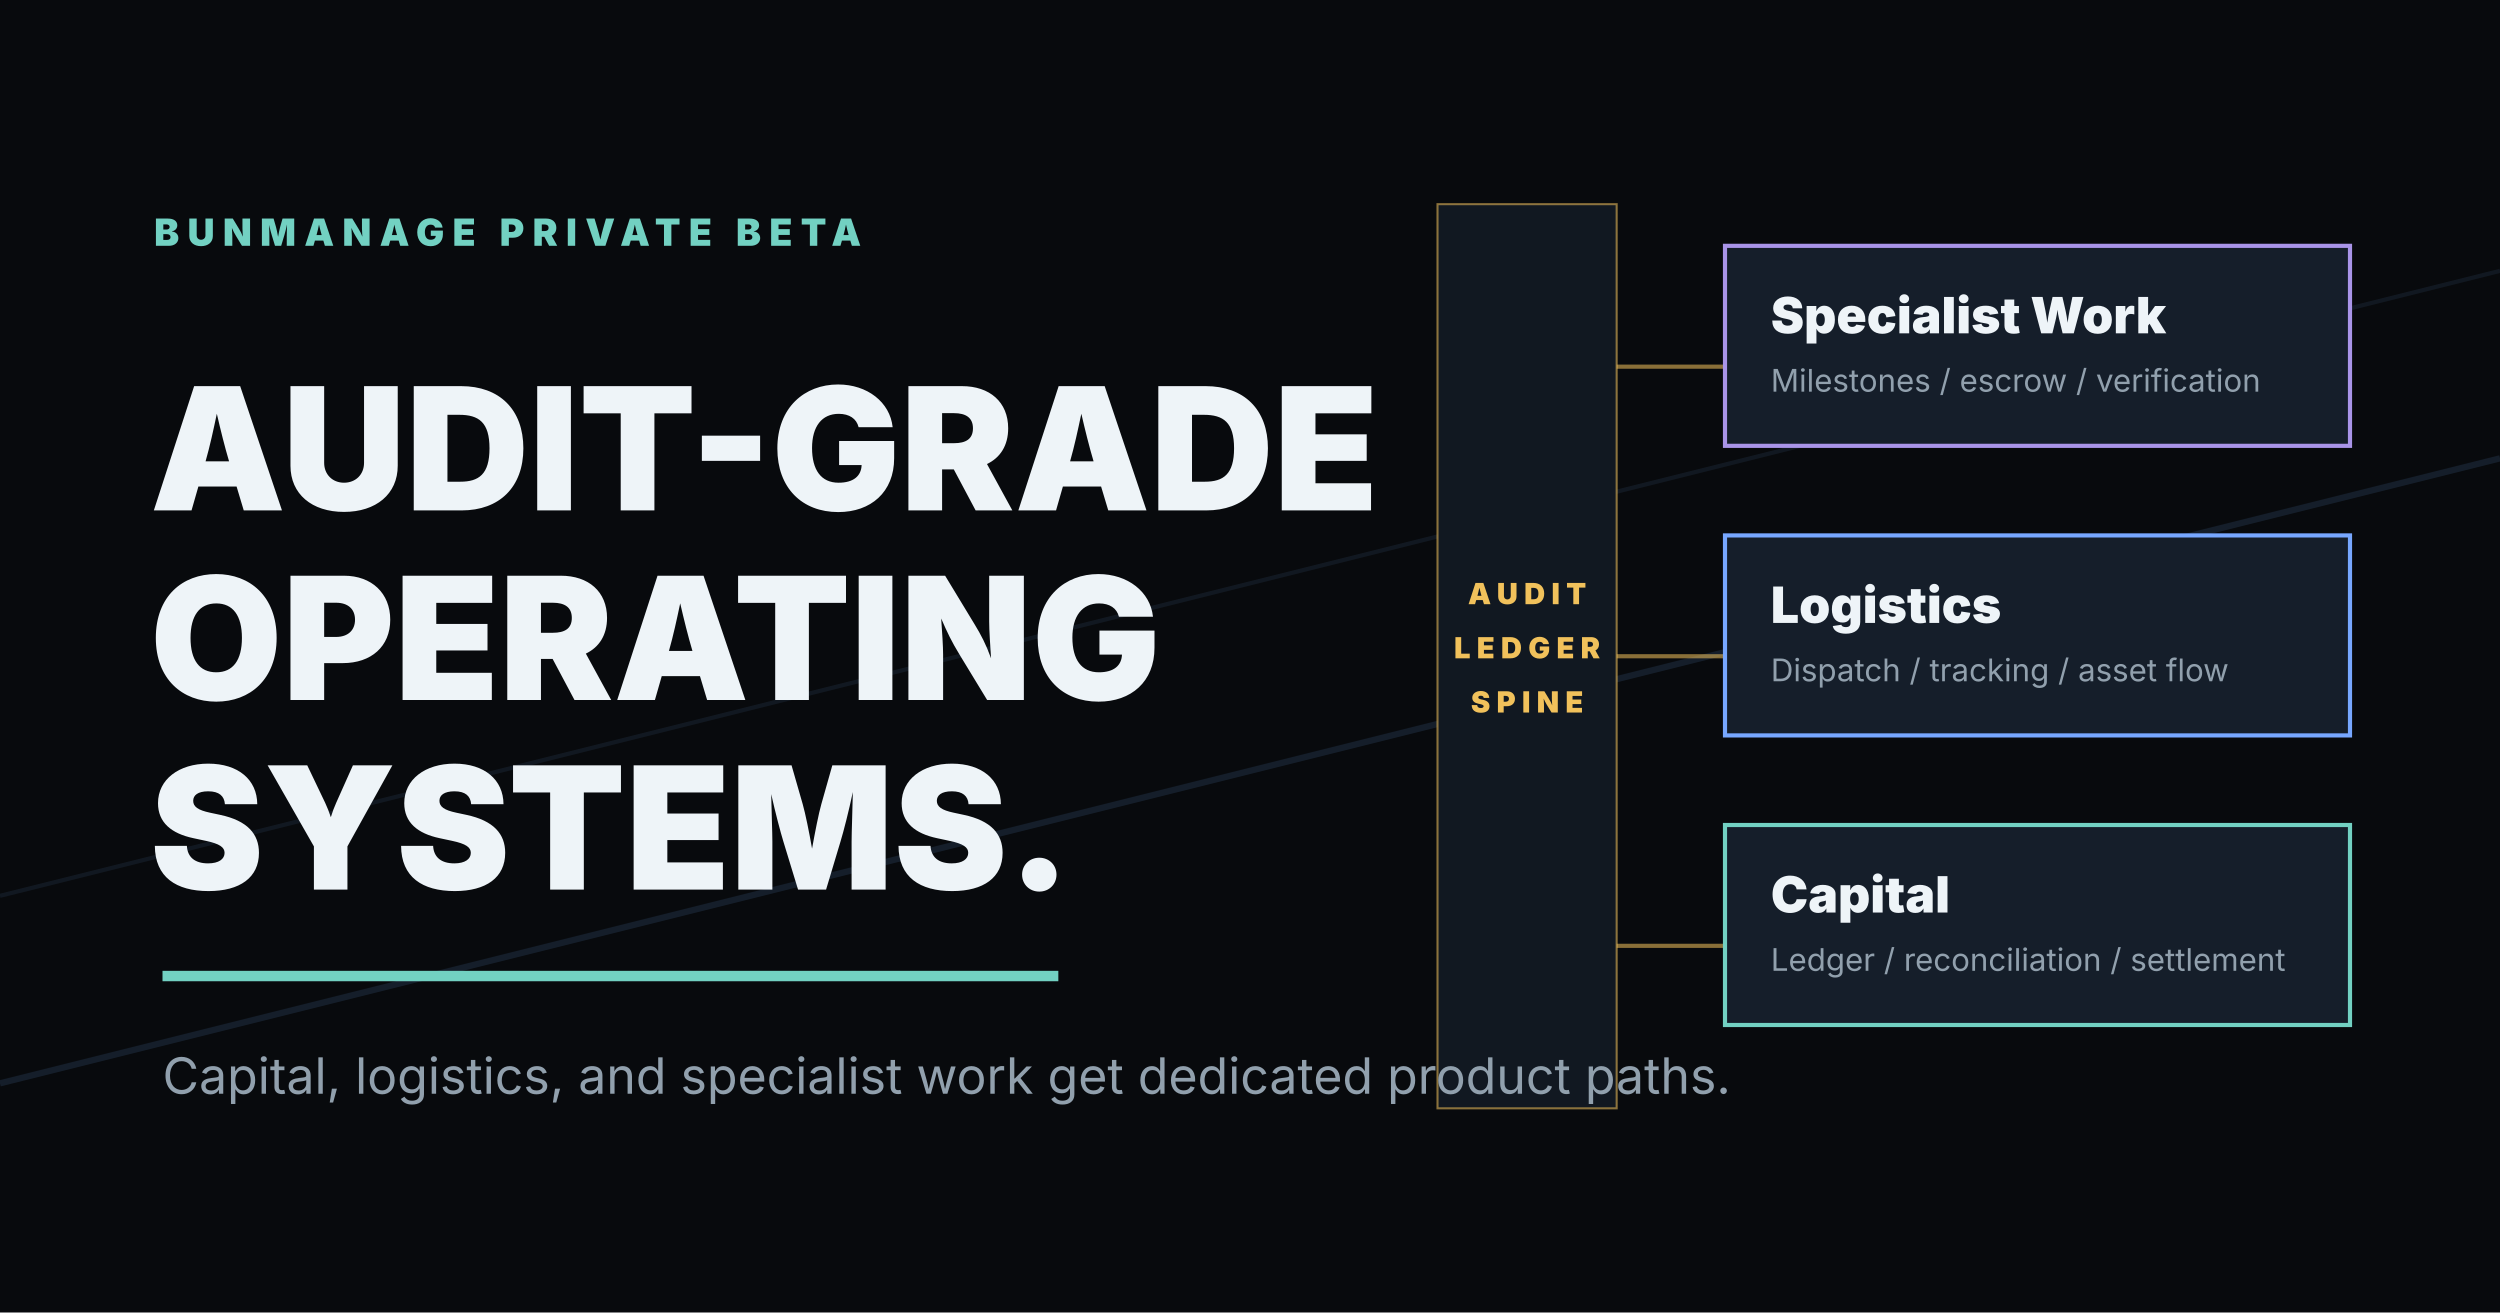
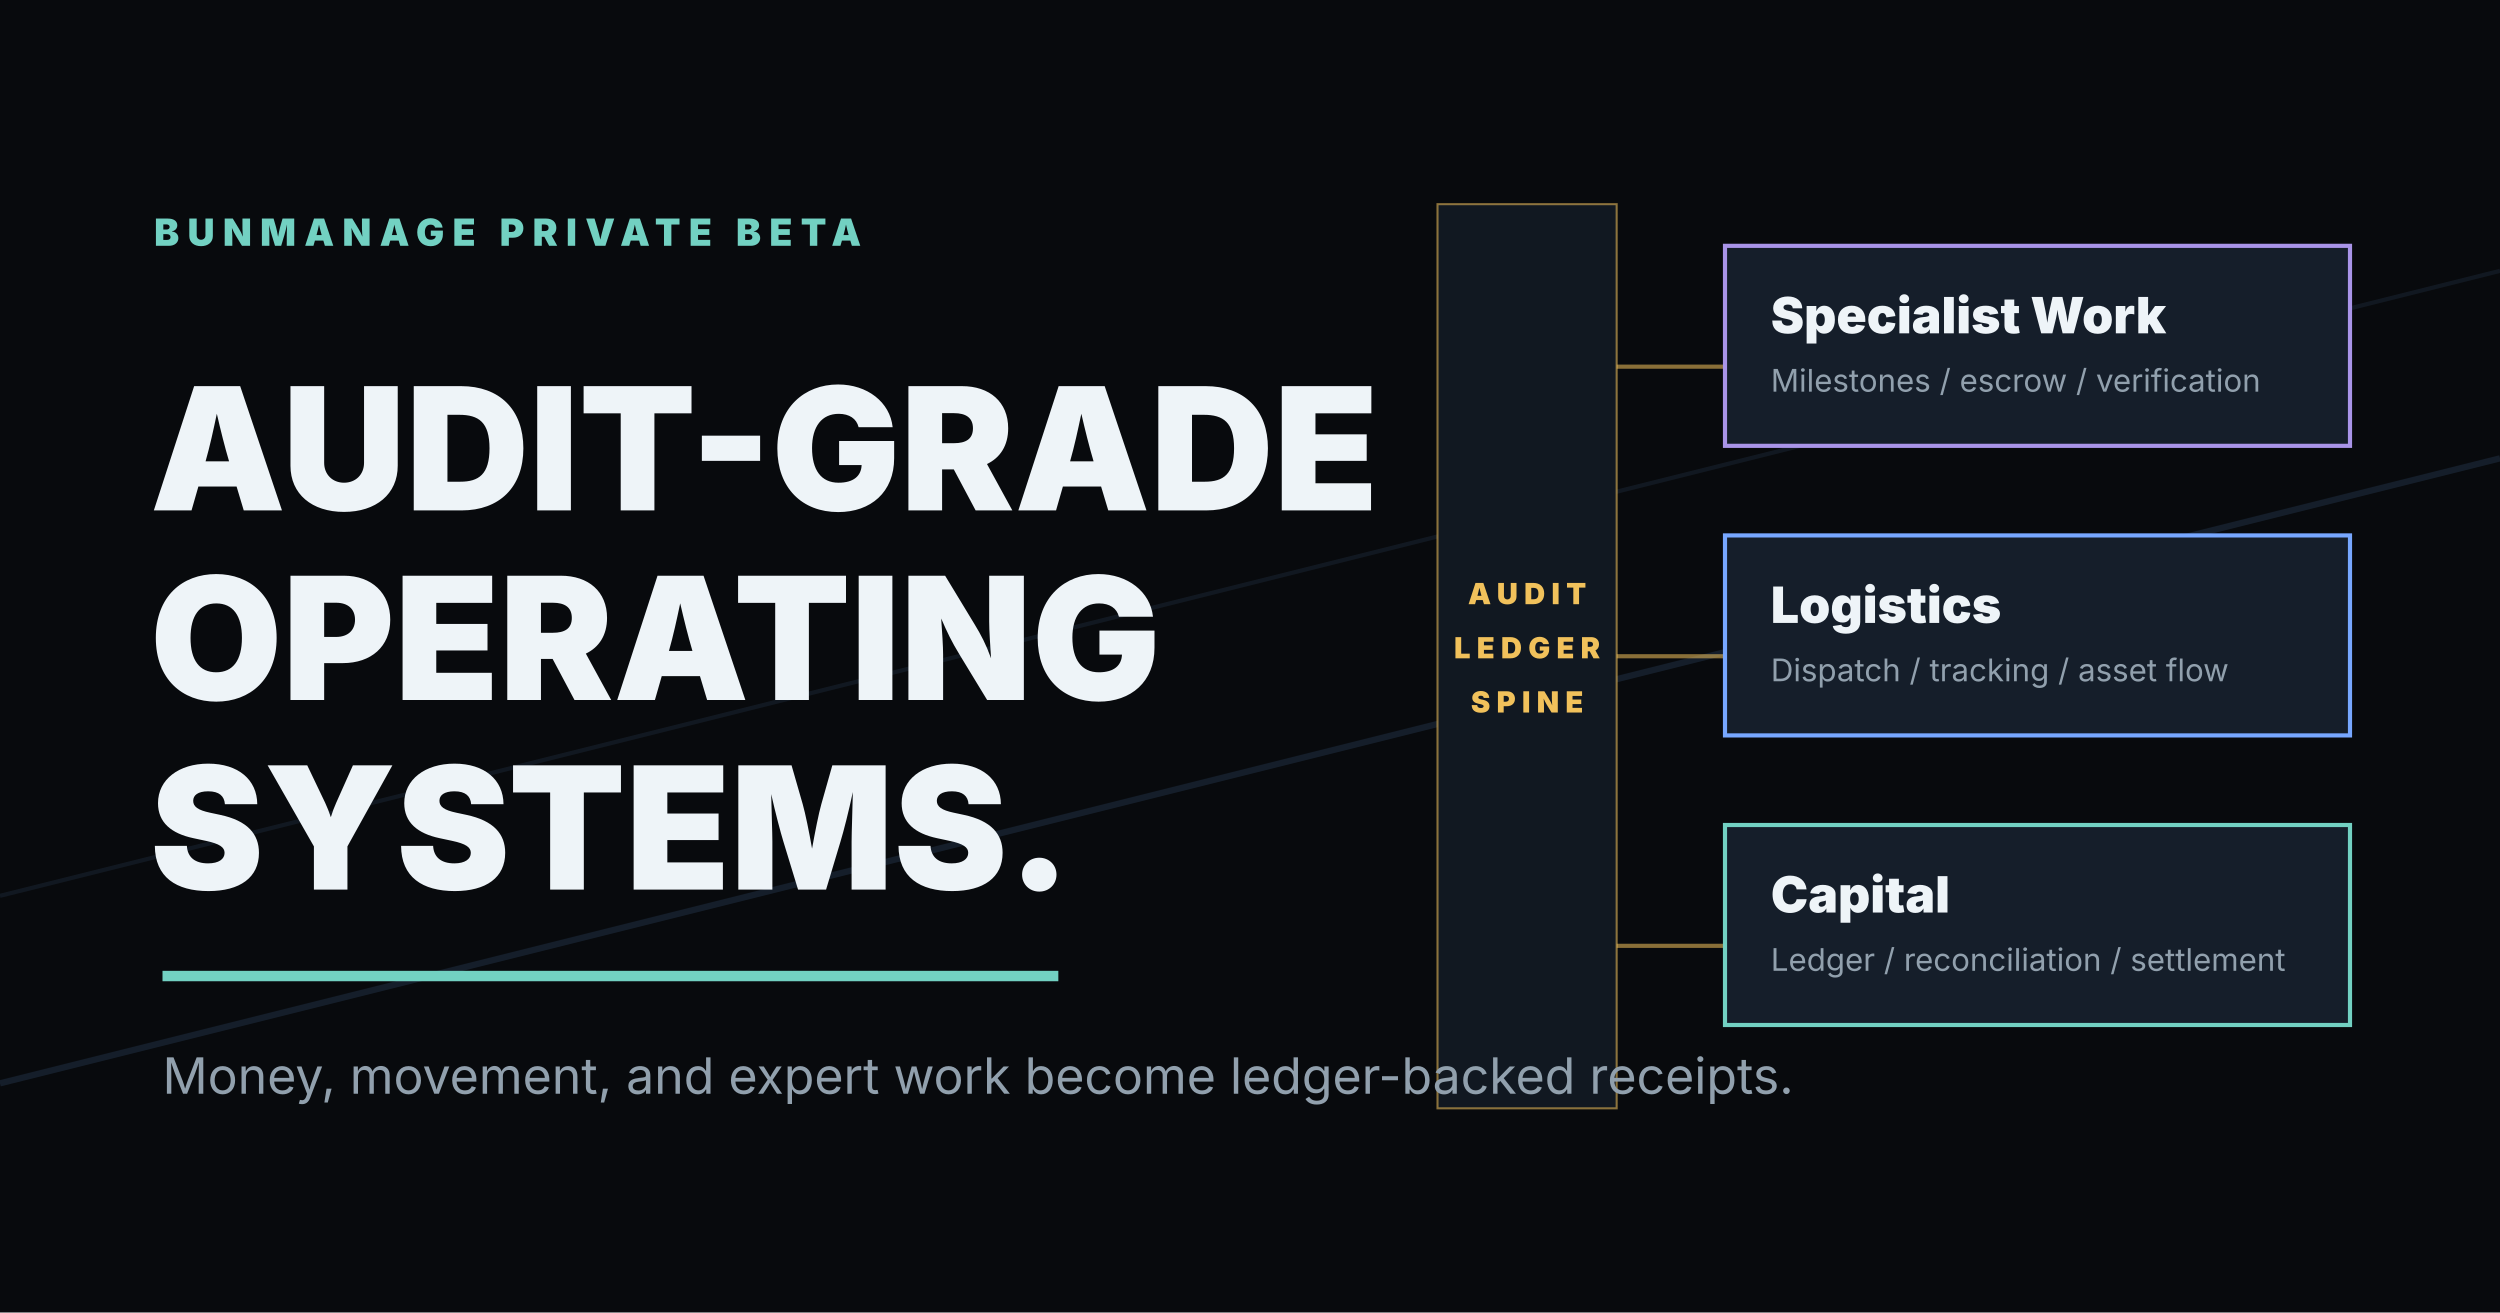
<svg xmlns="http://www.w3.org/2000/svg" width="1200" height="630" viewBox="0 0 1200 630" role="img" aria-labelledby="title desc">
  <rect width="1200" height="630" fill="#080a0d" />
  <path d="M0 520 L1200 220" stroke="#151e2a" stroke-width="3" />
  <path d="M0 430 L1200 130" stroke="#111821" stroke-width="2" />
  <g transform="translate(690 98)">
    <rect x="0" y="0" width="86" height="434" fill="#111821" stroke="#f1c15b" stroke-opacity=".55" />
    <text x="43" y="192" fill="#f1c15b" font-family="Inter, Arial, sans-serif" font-size="14" font-weight="900" text-anchor="middle" letter-spacing="3">AUDIT</text>
    <text x="43" y="218" fill="#f1c15b" font-family="Inter, Arial, sans-serif" font-size="14" font-weight="900" text-anchor="middle" letter-spacing="3">LEDGER</text>
    <text x="43" y="244" fill="#f1c15b" font-family="Inter, Arial, sans-serif" font-size="14" font-weight="900" text-anchor="middle" letter-spacing="3">SPINE</text>
    <line x1="86" y1="78" x2="138" y2="78" stroke="#f1c15b" stroke-opacity=".55" stroke-width="2" />
    <line x1="86" y1="217" x2="138" y2="217" stroke="#f1c15b" stroke-opacity=".55" stroke-width="2" />
    <line x1="86" y1="356" x2="138" y2="356" stroke="#f1c15b" stroke-opacity=".55" stroke-width="2" />
    <rect x="138" y="20" width="300" height="96" fill="#151e2a" stroke="#a994e8" stroke-width="2" />
    <rect x="138" y="159" width="300" height="96" fill="#151e2a" stroke="#77a7ff" stroke-width="2" />
    <rect x="138" y="298" width="300" height="96" fill="#151e2a" stroke="#72d1c2" stroke-width="2" />
    <text x="160" y="62" fill="#eef4f8" font-family="Inter, Arial, sans-serif" font-size="24" font-weight="900">Specialist Work</text>
    <text x="160" y="90" fill="#91a0ad" font-family="Inter, Arial, sans-serif" font-size="15">Milestones / escrow / verification</text>
    <text x="160" y="201" fill="#eef4f8" font-family="Inter, Arial, sans-serif" font-size="24" font-weight="900">Logistics</text>
    <text x="160" y="229" fill="#91a0ad" font-family="Inter, Arial, sans-serif" font-size="15">Dispatch / tracking / asset flow</text>
    <text x="160" y="340" fill="#eef4f8" font-family="Inter, Arial, sans-serif" font-size="24" font-weight="900">Capital</text>
    <text x="160" y="368" fill="#91a0ad" font-family="Inter, Arial, sans-serif" font-size="15">Ledger / reconciliation / settlement</text>
  </g>
  <text x="74" y="118" fill="#72d1c2" font-family="Inter, Arial, sans-serif" font-size="18" font-weight="900" letter-spacing="4">BUNMANAGE PRIVATE BETA</text>
  <text x="72" y="245" fill="#eef4f8" font-family="Inter, Arial, sans-serif" font-size="82" font-weight="900">AUDIT-GRADE</text>
  <text x="72" y="336" fill="#eef4f8" font-family="Inter, Arial, sans-serif" font-size="82" font-weight="900">OPERATING</text>
  <text x="72" y="427" fill="#eef4f8" font-family="Inter, Arial, sans-serif" font-size="82" font-weight="900">SYSTEMS.</text>
  <rect x="78" y="466" width="430" height="5" fill="#72d1c2" />
-   <text x="78" y="525" fill="#91a0ad" font-family="Inter, Arial, sans-serif" font-size="24">Capital, logistics, and specialist work get dedicated product paths.</text>
+   <text x="78" y="525" fill="#91a0ad" font-family="Inter, Arial, sans-serif" font-size="24">Money, movement, and expert work become ledger-backed receipts.</text>
</svg>
